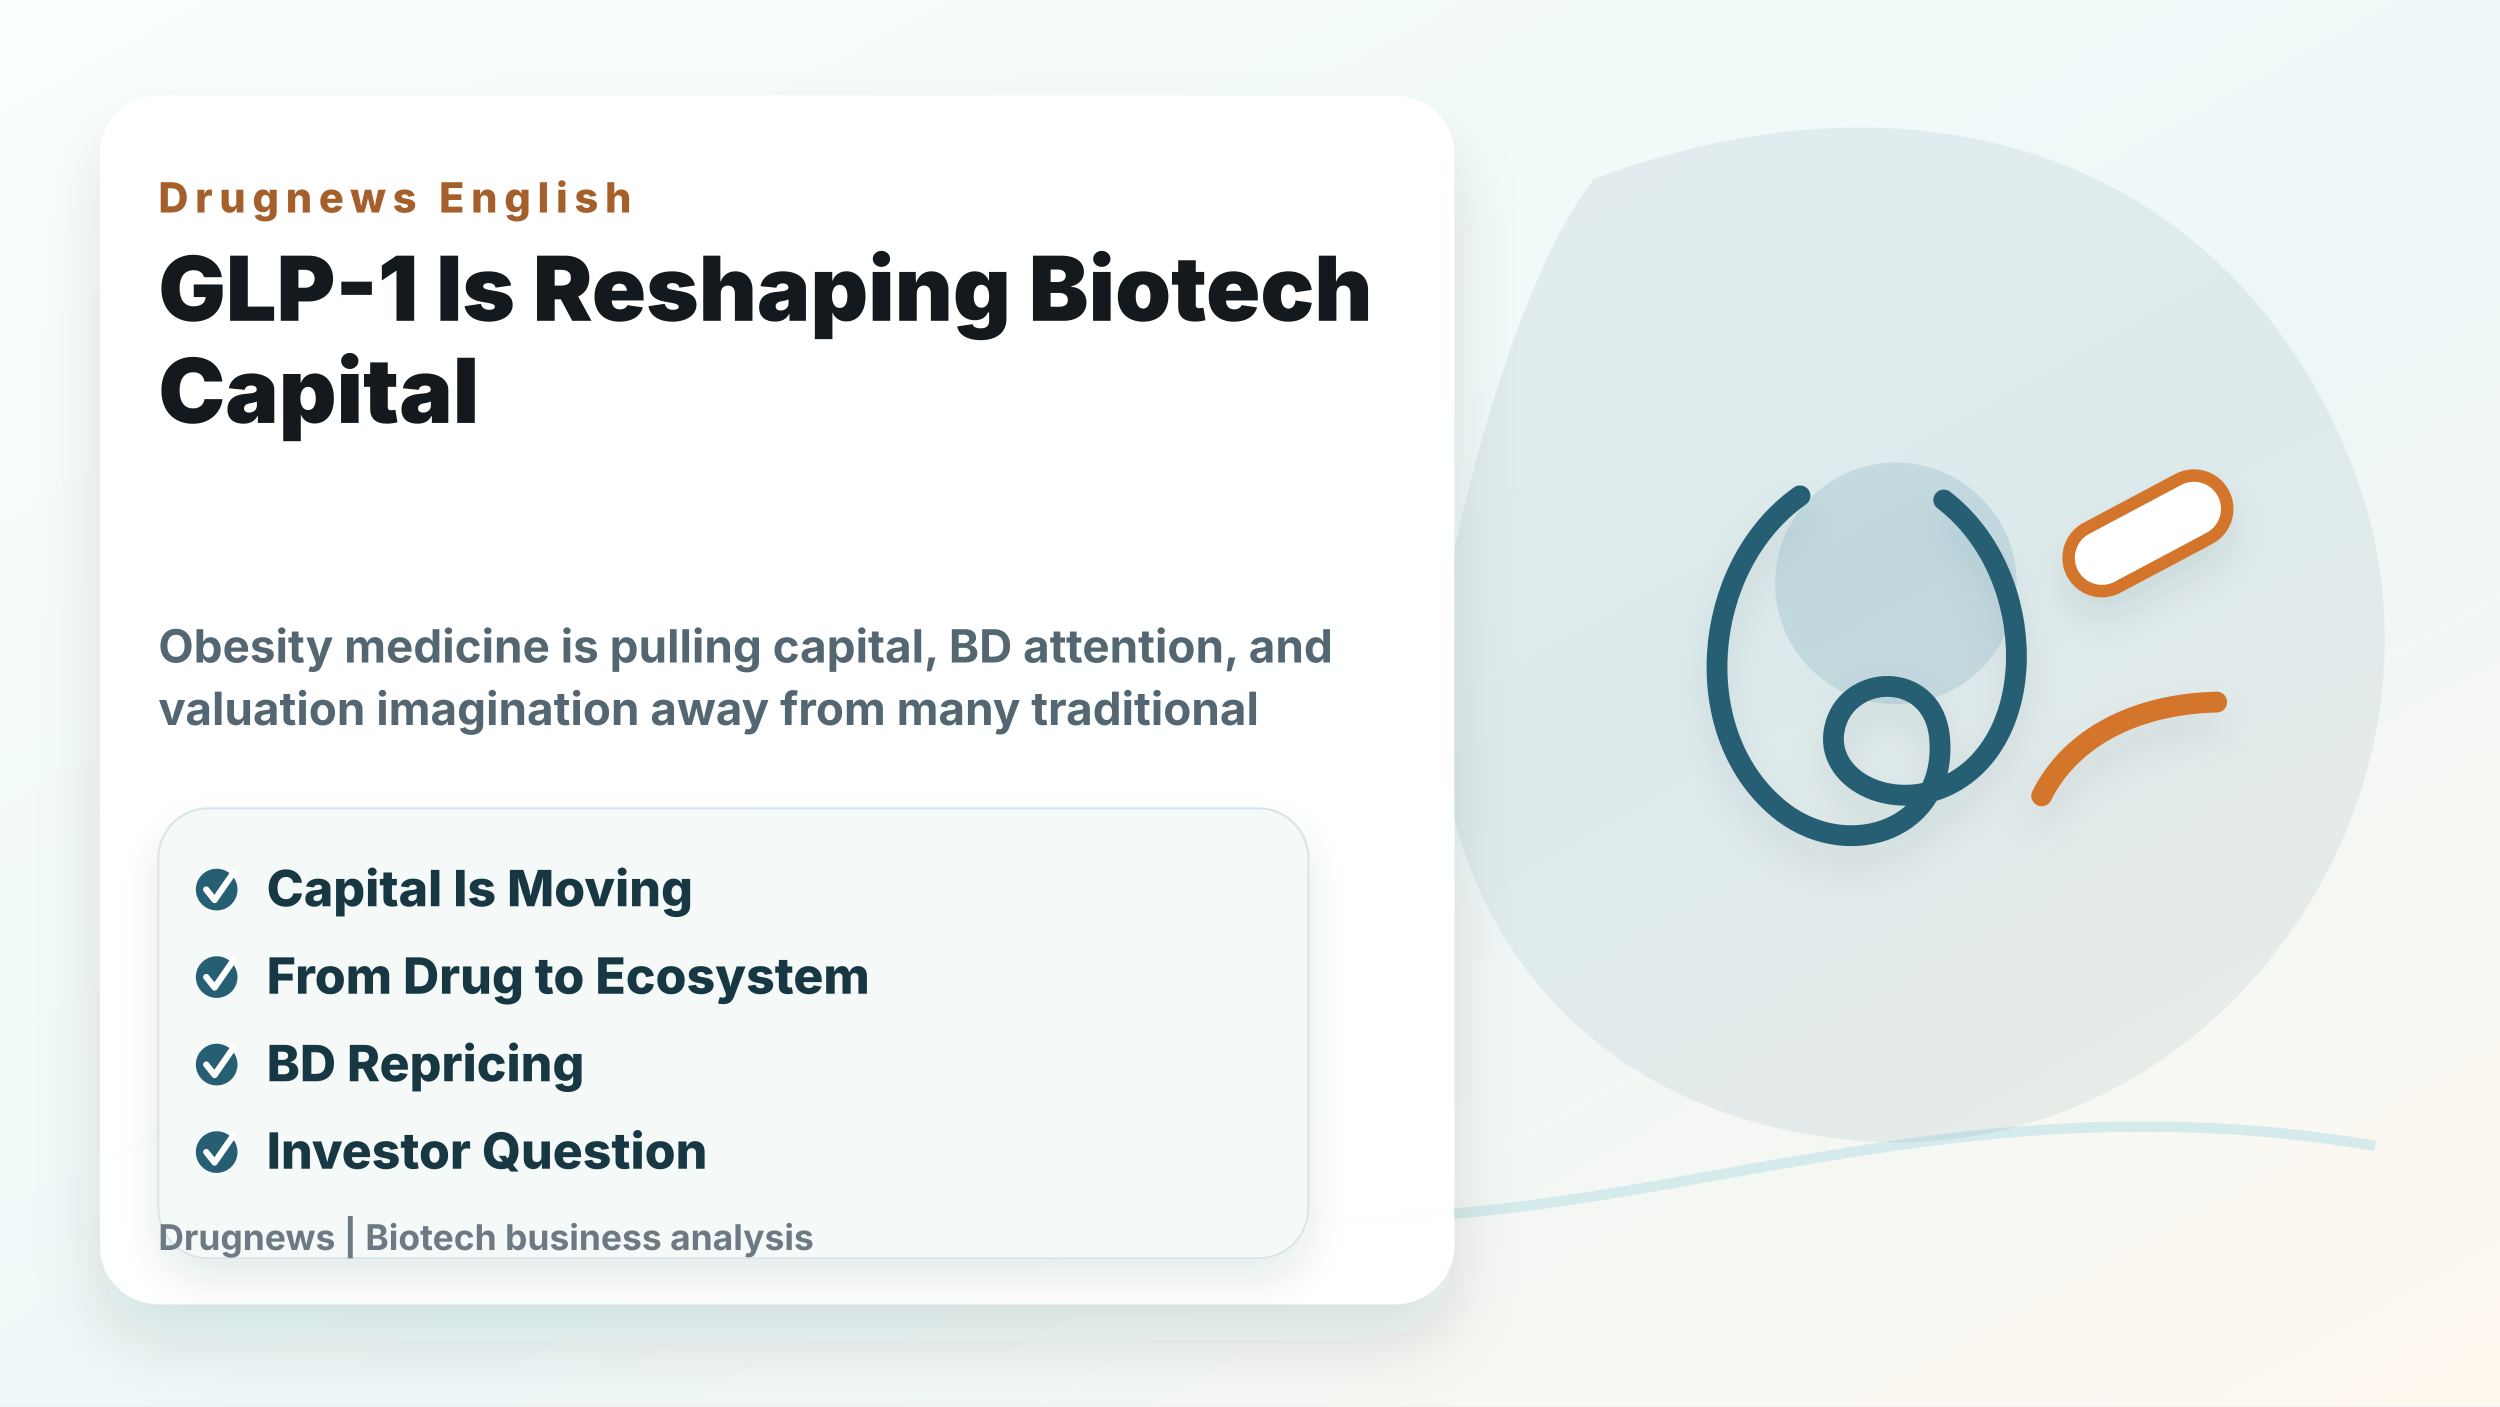
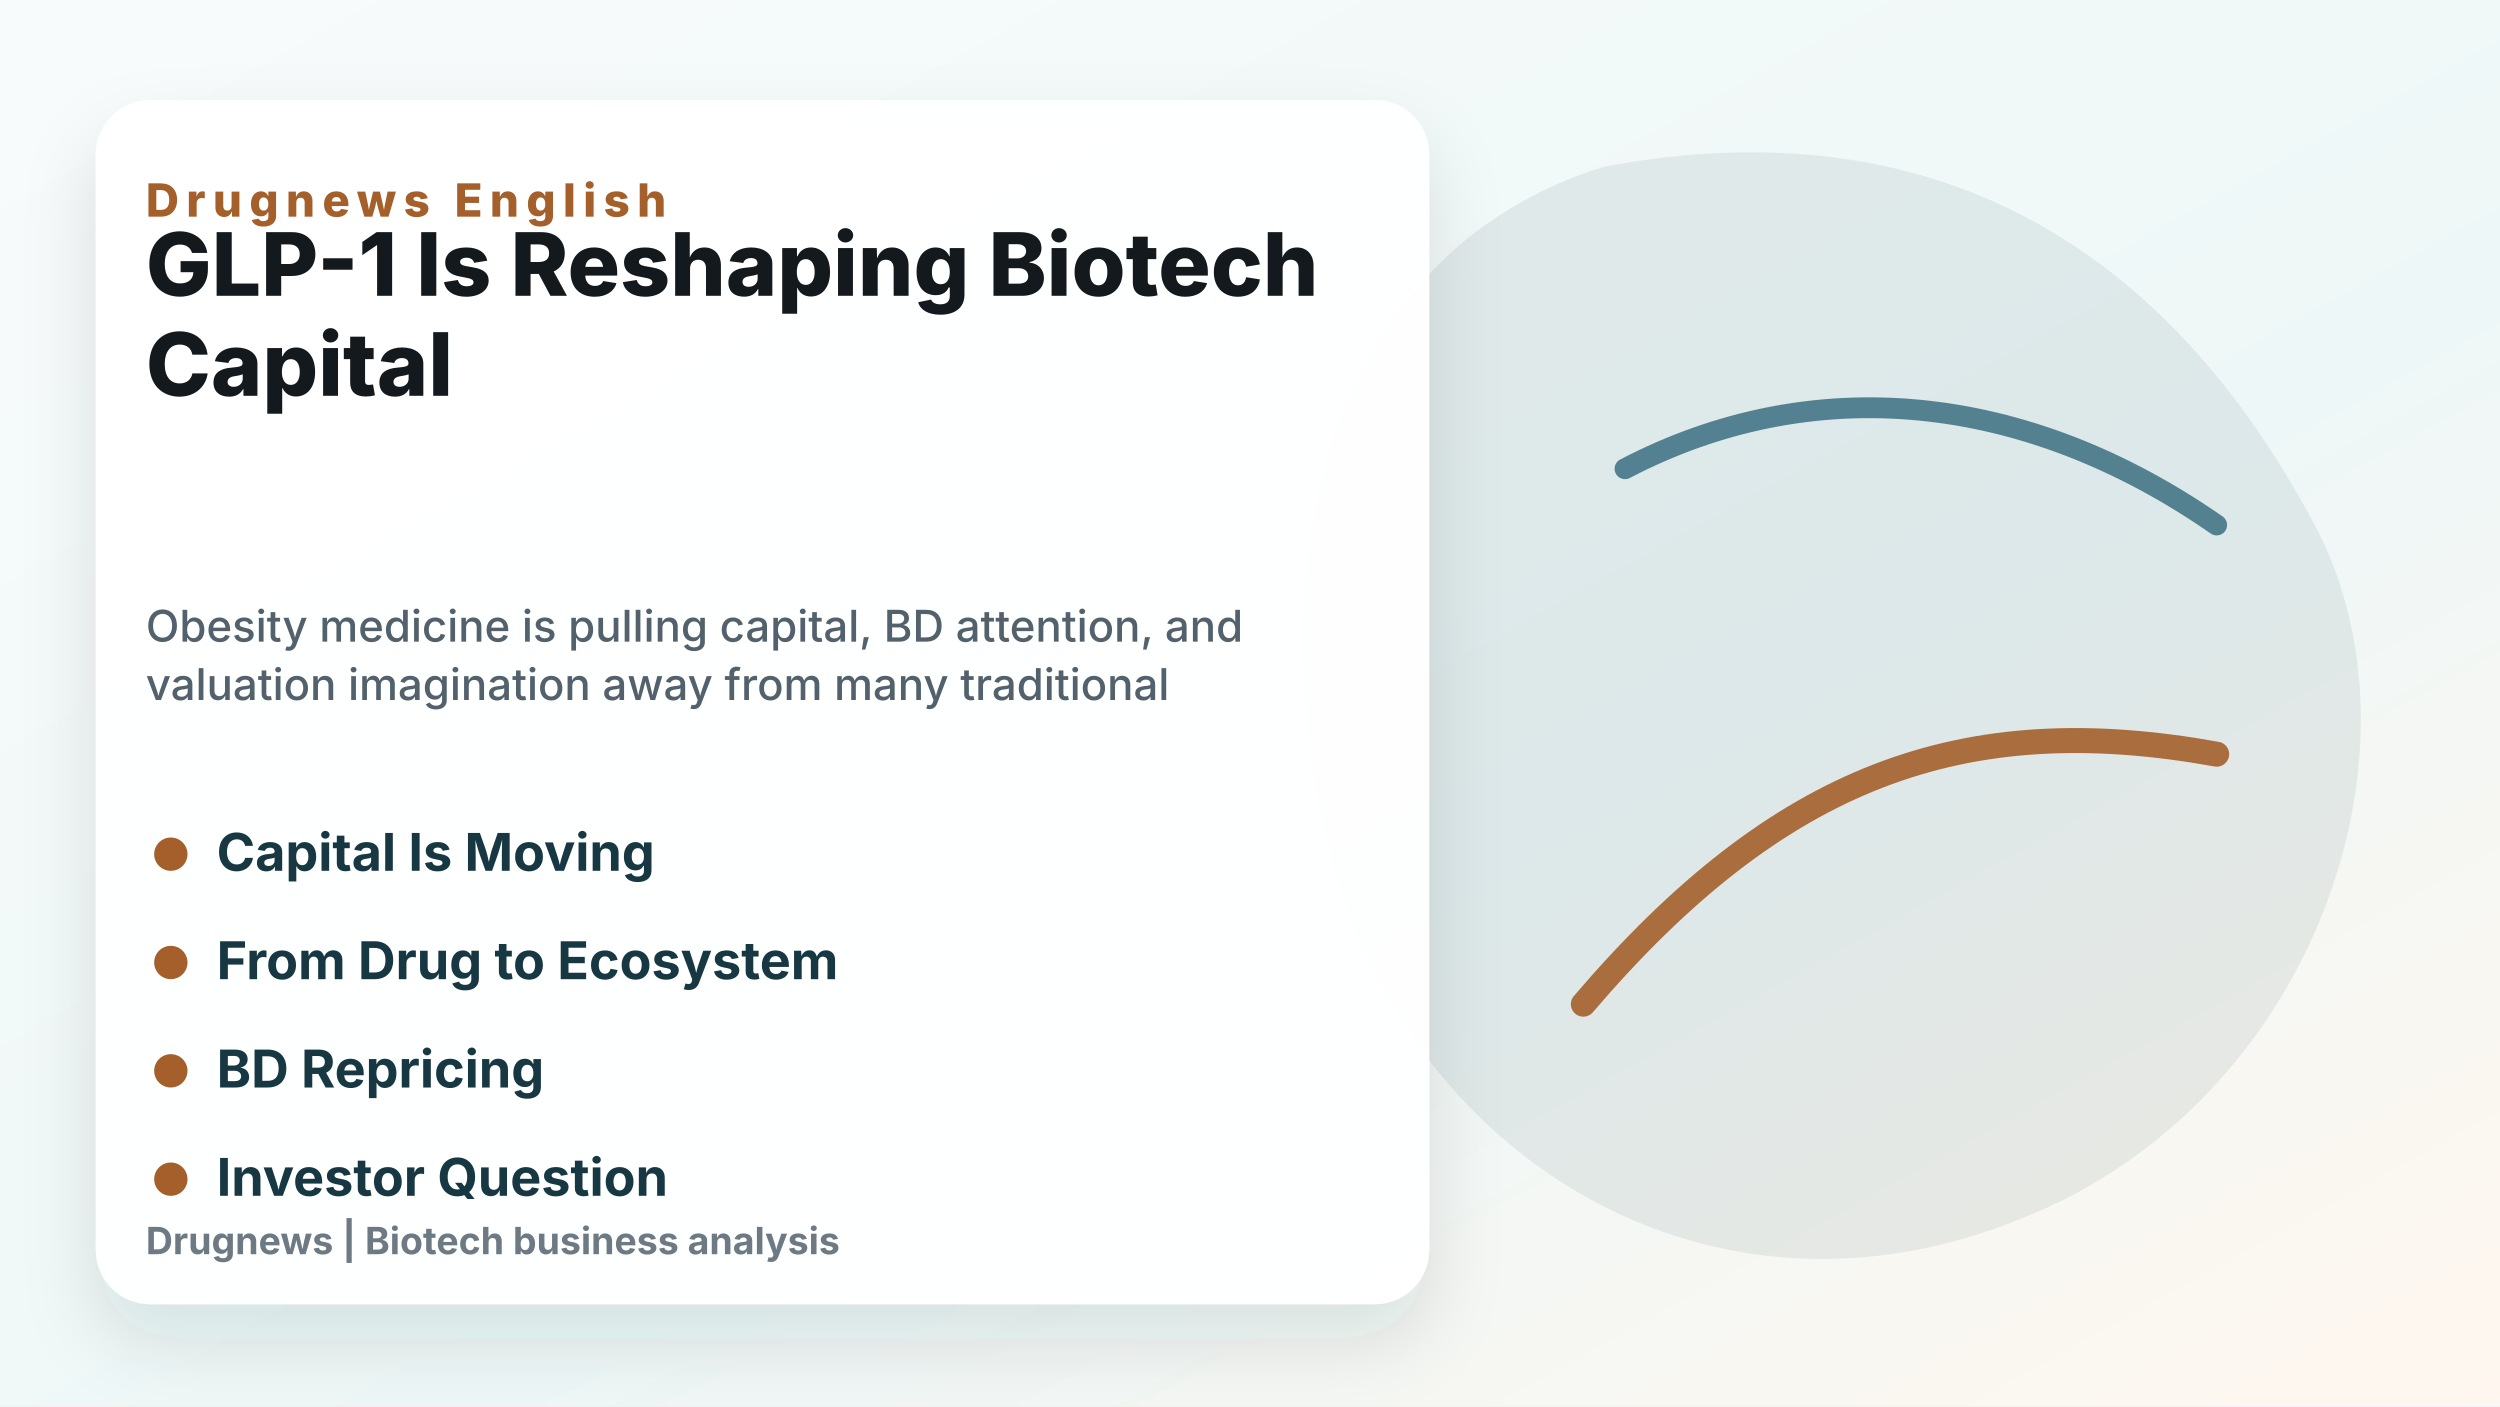
<svg xmlns="http://www.w3.org/2000/svg" width="1200" height="675" viewBox="0 0 1200 675" role="img" aria-label="GLP-1 Is Reshaping Biotech Capital">
  <defs>
    <linearGradient id="bg" x1="0" y1="0" x2="1" y2="1">
-       <stop offset="0%" stop-color="#fbfefe" />
-       <stop offset="58%" stop-color="#edf7f7" />
-       <stop offset="100%" stop-color="#fff8ef" />
+       <stop offset="0%" stop-color="#f8fbfb" />
+       <stop offset="60%" stop-color="#eef7f7" />
+       <stop offset="100%" stop-color="#fff7ef" />
    </linearGradient>
    <filter id="shadow" x="-20%" y="-20%" width="140%" height="140%">
-       <feDropShadow dx="0" dy="18" stdDeviation="16" flood-color="#12313c" flood-opacity="0.12" />
-     </filter>
-     <filter id="soft" x="-20%" y="-20%" width="140%" height="140%">
-       <feDropShadow dx="0" dy="10" stdDeviation="9" flood-color="#12313c" flood-opacity="0.10" />
+       <feDropShadow dx="0" dy="18" stdDeviation="18" flood-color="#12313c" flood-opacity="0.12" />
    </filter>
  </defs>
  <style>
-     .label{font:800 20px Inter,Arial,sans-serif;letter-spacing:.16em;text-transform:uppercase;fill:#a45f2b}
-     .title{font:850 43px Inter,Arial,sans-serif;fill:#14191d}
-     .subtitle{font:650 22px Inter,Arial,sans-serif;fill:#536671}
-     .point{font:800 24px Inter,Arial,sans-serif;fill:#173843}
-     .small{font:750 17px Inter,Arial,sans-serif;fill:#6d7a83}
+     .label{font:800 22px Inter,Arial,sans-serif;letter-spacing:.16em;text-transform:uppercase;fill:#a45f2b}
+     .title{font:800 42px Inter,Arial,sans-serif;fill:#14191d}
+     .subtitle{font:500 21px Inter,Arial,sans-serif;fill:#52616b}
+     .point{font:750 25px Inter,Arial,sans-serif;fill:#173843}
+     .small{font:700 18px Inter,Arial,sans-serif;fill:#6d7a83}
  </style>
  <rect width="1200" height="675" fill="url(#bg)" />
-   <path d="M55 555 C237 464 382 524 535 568 C734 626 891 508 1140 550" fill="none" stroke="#cfe7ea" stroke-width="5" opacity=".85" />
-   <path d="M765 86 C918 28 1065 72 1126 216 C1195 376 1064 566 886 547 C736 531 667 405 697 269 C716 181 741 117 765 86Z" fill="#265f73" opacity=".08" />
+   <path d="M770 80 C930 50 1040 120 1110 250 C1170 360 1110 530 970 585 C820 646 678 555 640 416 C602 276 634 122 770 80Z" fill="#12313c" opacity="0.08" />
+   <path d="M760 482 C854 372 942 340 1064 362" fill="none" stroke="#a45f2b" stroke-width="12" stroke-linecap="round" opacity=".9" />
+   <path d="M780 225 C870 178 972 188 1064 252" fill="none" stroke="#265f73" stroke-width="10" stroke-linecap="round" opacity=".75" />
  <g filter="url(#shadow)">
-     <rect x="48" y="46" width="650" height="580" rx="28" fill="#fff" opacity=".96" />
+     <rect x="46" y="48" width="640" height="578" rx="26" fill="#fff" opacity=".95" />
  </g>
-   <text x="76" y="102" class="label">Drugnews English</text>
-   <text x="76" y="154" class="title" text-anchor="start">GLP-1 Is Reshaping Biotech</text>
-   <text x="76" y="203" class="title" text-anchor="start">Capital</text>
-   <text x="76" y="318" class="subtitle" text-anchor="start">Obesity medicine is pulling capital, BD attention, and</text>
-   <text x="76" y="348" class="subtitle" text-anchor="start">valuation imagination away from many traditional</text>
-   <g filter="url(#soft)">
-     <rect x="76" y="388" width="552" height="216" rx="24" fill="#f5faf9" stroke="#d8e5e8" />
+   <text x="70" y="104" class="label">Drugnews English</text>
+   <text x="70" y="142" class="title">GLP-1 Is Reshaping Biotech</text>
+   <text x="70" y="190" class="title">Capital</text>
+   <text x="70" y="308" class="subtitle">Obesity medicine is pulling capital, BD attention, and</text>
+   <text x="70" y="336" class="subtitle">valuation imagination away from many traditional</text>
+   <g>
+     <circle cx="82" cy="410" r="8" fill="#a45f2b" />
+     <text x="104" y="418" class="point">Capital Is Moving</text>
  </g>
  <g>
-     <circle cx="104" cy="427" r="10" fill="#265f73" />
-     <path d="M99 427 l4 5 l9 -13" fill="none" stroke="#fff" stroke-width="3" stroke-linecap="round" stroke-linejoin="round" />
-     <text x="128" y="435" class="point">Capital Is Moving</text>
+     <circle cx="82" cy="462" r="8" fill="#a45f2b" />
+     <text x="104" y="470" class="point">From Drug to Ecosystem</text>
  </g>
  <g>
-     <circle cx="104" cy="469" r="10" fill="#265f73" />
-     <path d="M99 469 l4 5 l9 -13" fill="none" stroke="#fff" stroke-width="3" stroke-linecap="round" stroke-linejoin="round" />
-     <text x="128" y="477" class="point">From Drug to Ecosystem</text>
+     <circle cx="82" cy="514" r="8" fill="#a45f2b" />
+     <text x="104" y="522" class="point">BD Repricing</text>
  </g>
  <g>
-     <circle cx="104" cy="511" r="10" fill="#265f73" />
-     <path d="M99 511 l4 5 l9 -13" fill="none" stroke="#fff" stroke-width="3" stroke-linecap="round" stroke-linejoin="round" />
-     <text x="128" y="519" class="point">BD Repricing</text>
+     <circle cx="82" cy="566" r="8" fill="#a45f2b" />
+     <text x="104" y="574" class="point">Investor Question</text>
  </g>
-   <g>
-     <circle cx="104" cy="553" r="10" fill="#265f73" />
-     <path d="M99 553 l4 5 l9 -13" fill="none" stroke="#fff" stroke-width="3" stroke-linecap="round" stroke-linejoin="round" />
-     <text x="128" y="561" class="point">Investor Question</text>
-   </g>
-   <text x="76" y="600" class="small">Drugnews | Biotech business analysis</text>
-   <g filter="url(#soft)">
-     <g transform="translate(770 184) scale(1)">
-       <path d="M94 54 c-48 34-55 116-8 152 c32 24 79 8 75-36 c-3-31-40-31-49-9 c-10 25 20 44 48 34 c50-18 50-103 3-139" fill="none" stroke="#265f73" stroke-width="10" stroke-linecap="round" />
-       <circle cx="140" cy="96" r="58" fill="#265f73" opacity=".12" />
-       <path d="M210 198 c14-28 45-44 84-45" stroke="#d3752c" stroke-width="10" stroke-linecap="round" fill="none" />
-       <rect x="220" y="56" width="82" height="32" rx="16" fill="#fff" stroke="#d3752c" stroke-width="6" transform="rotate(-28 261 72)" />
-     </g>
-   </g>
+   <text x="70" y="602" class="small">Drugnews | Biotech business analysis</text>
</svg>
